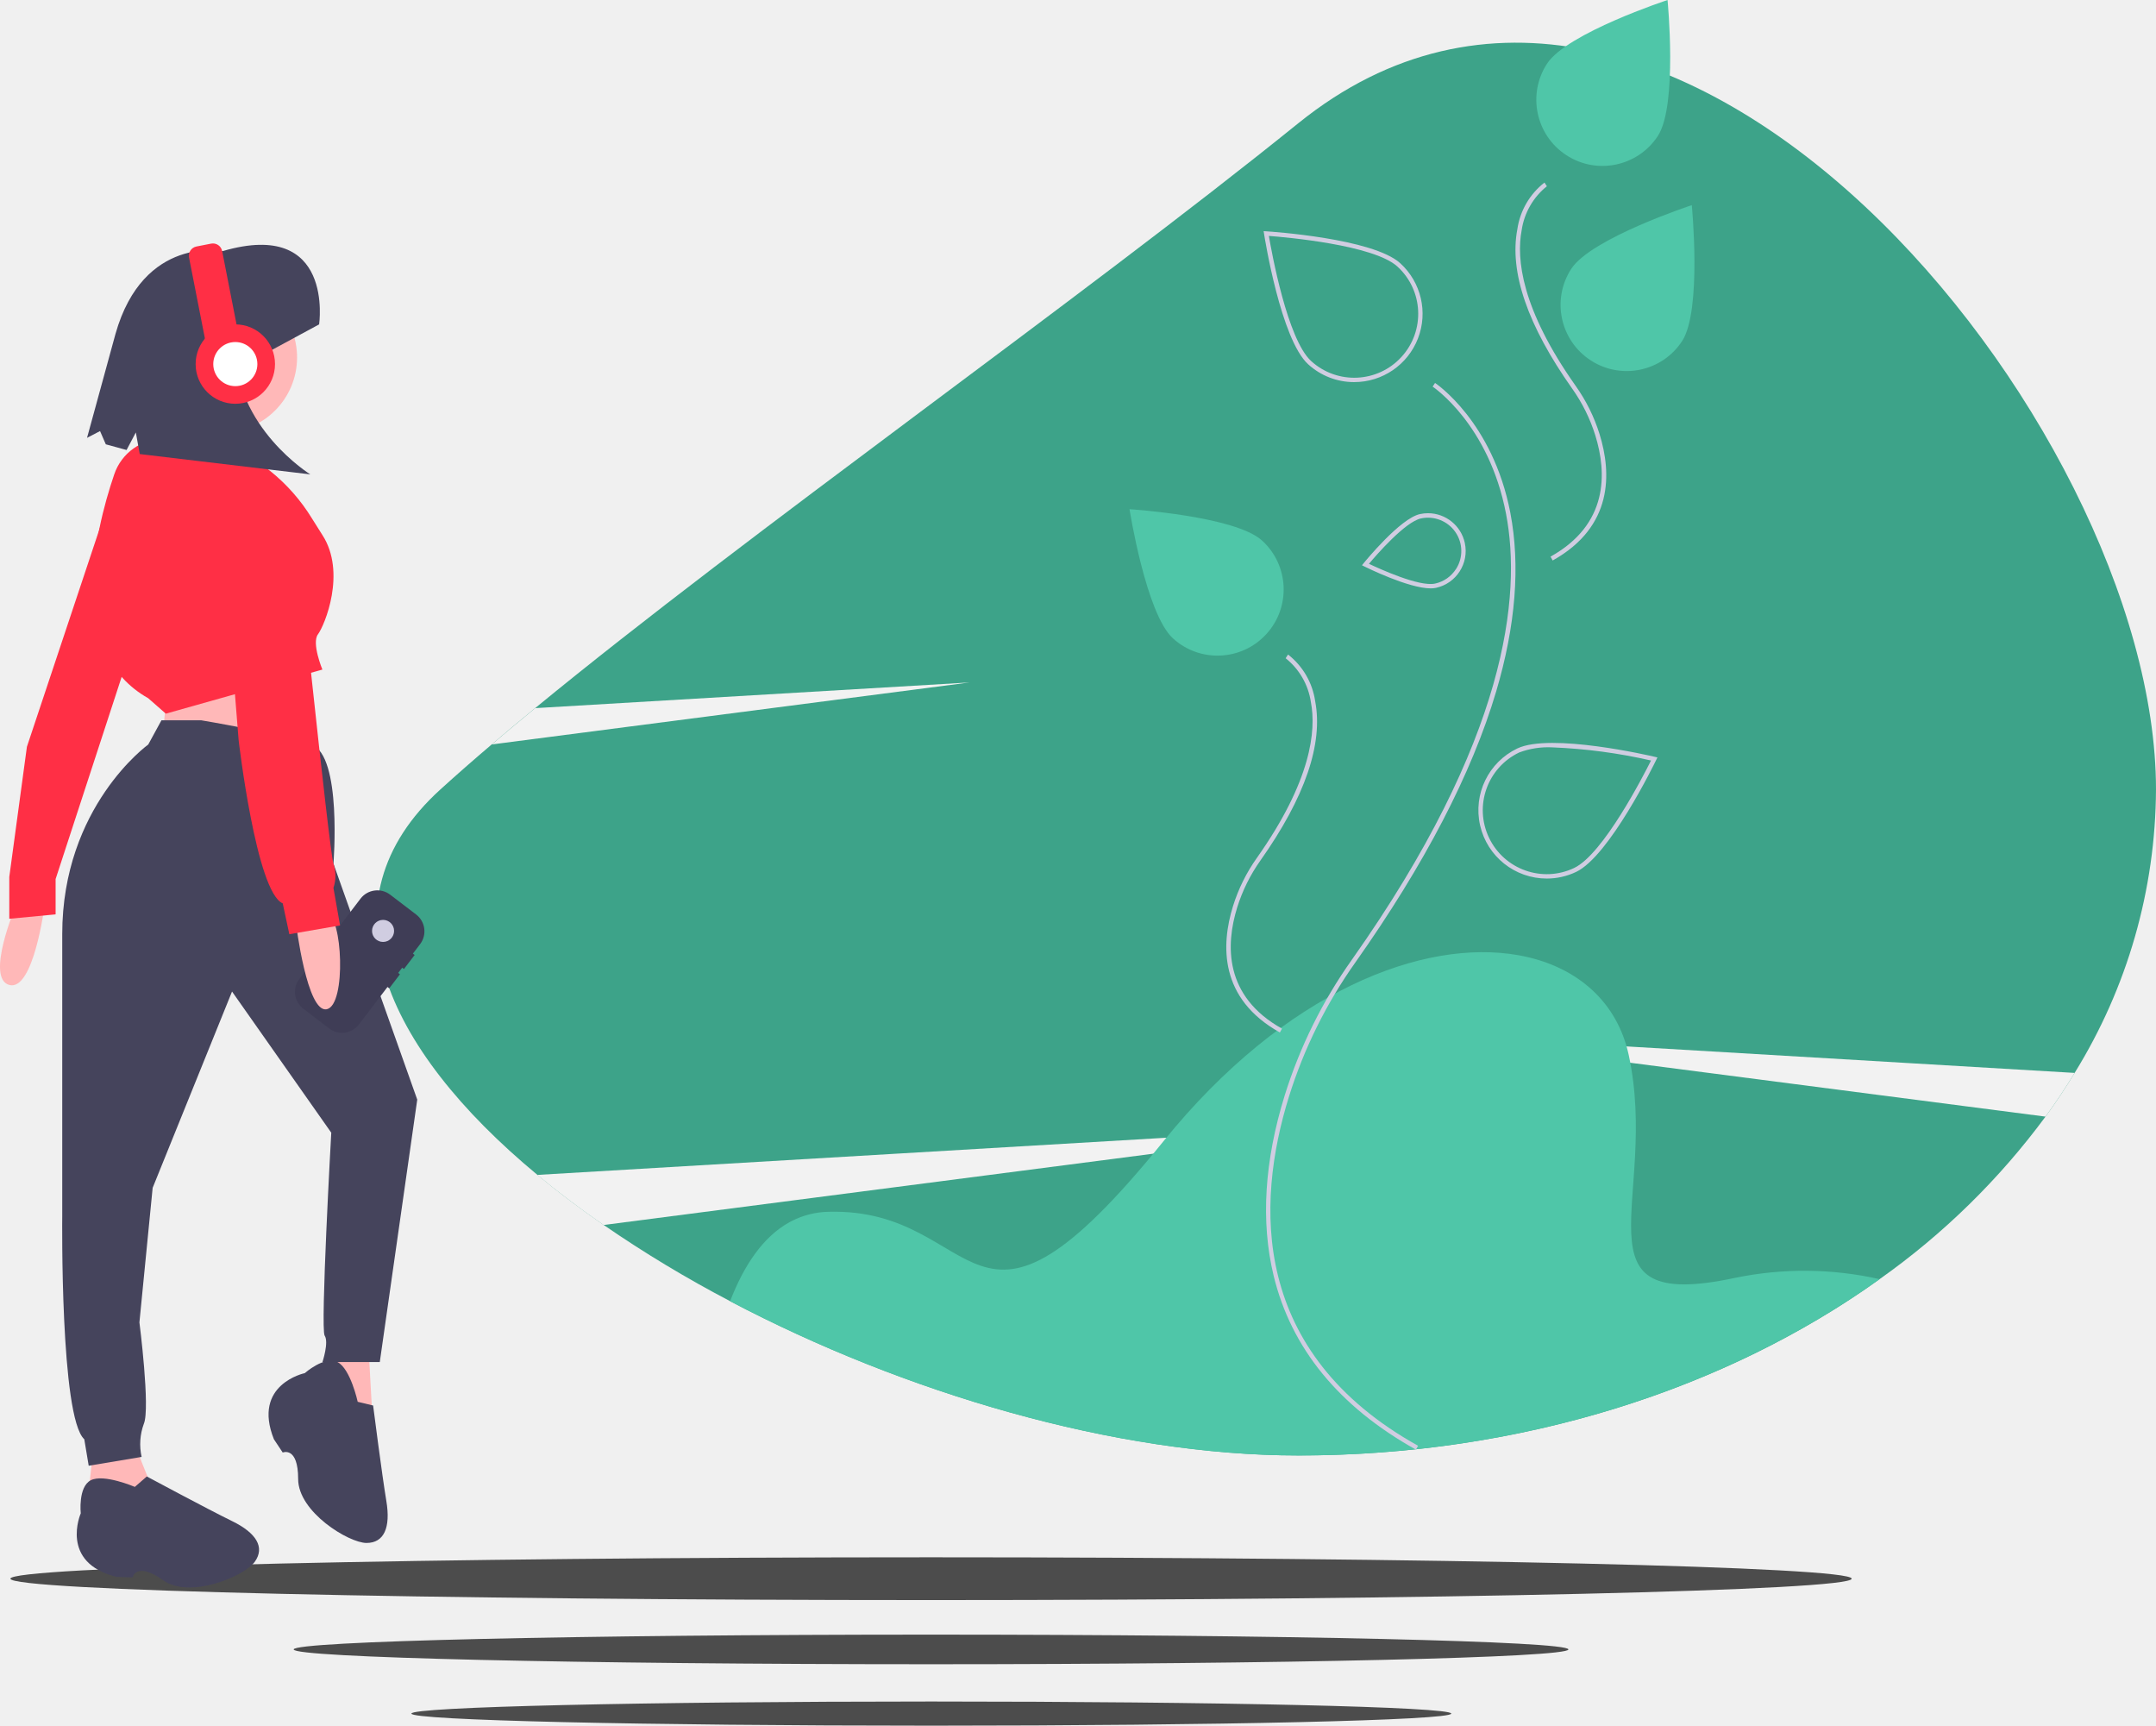
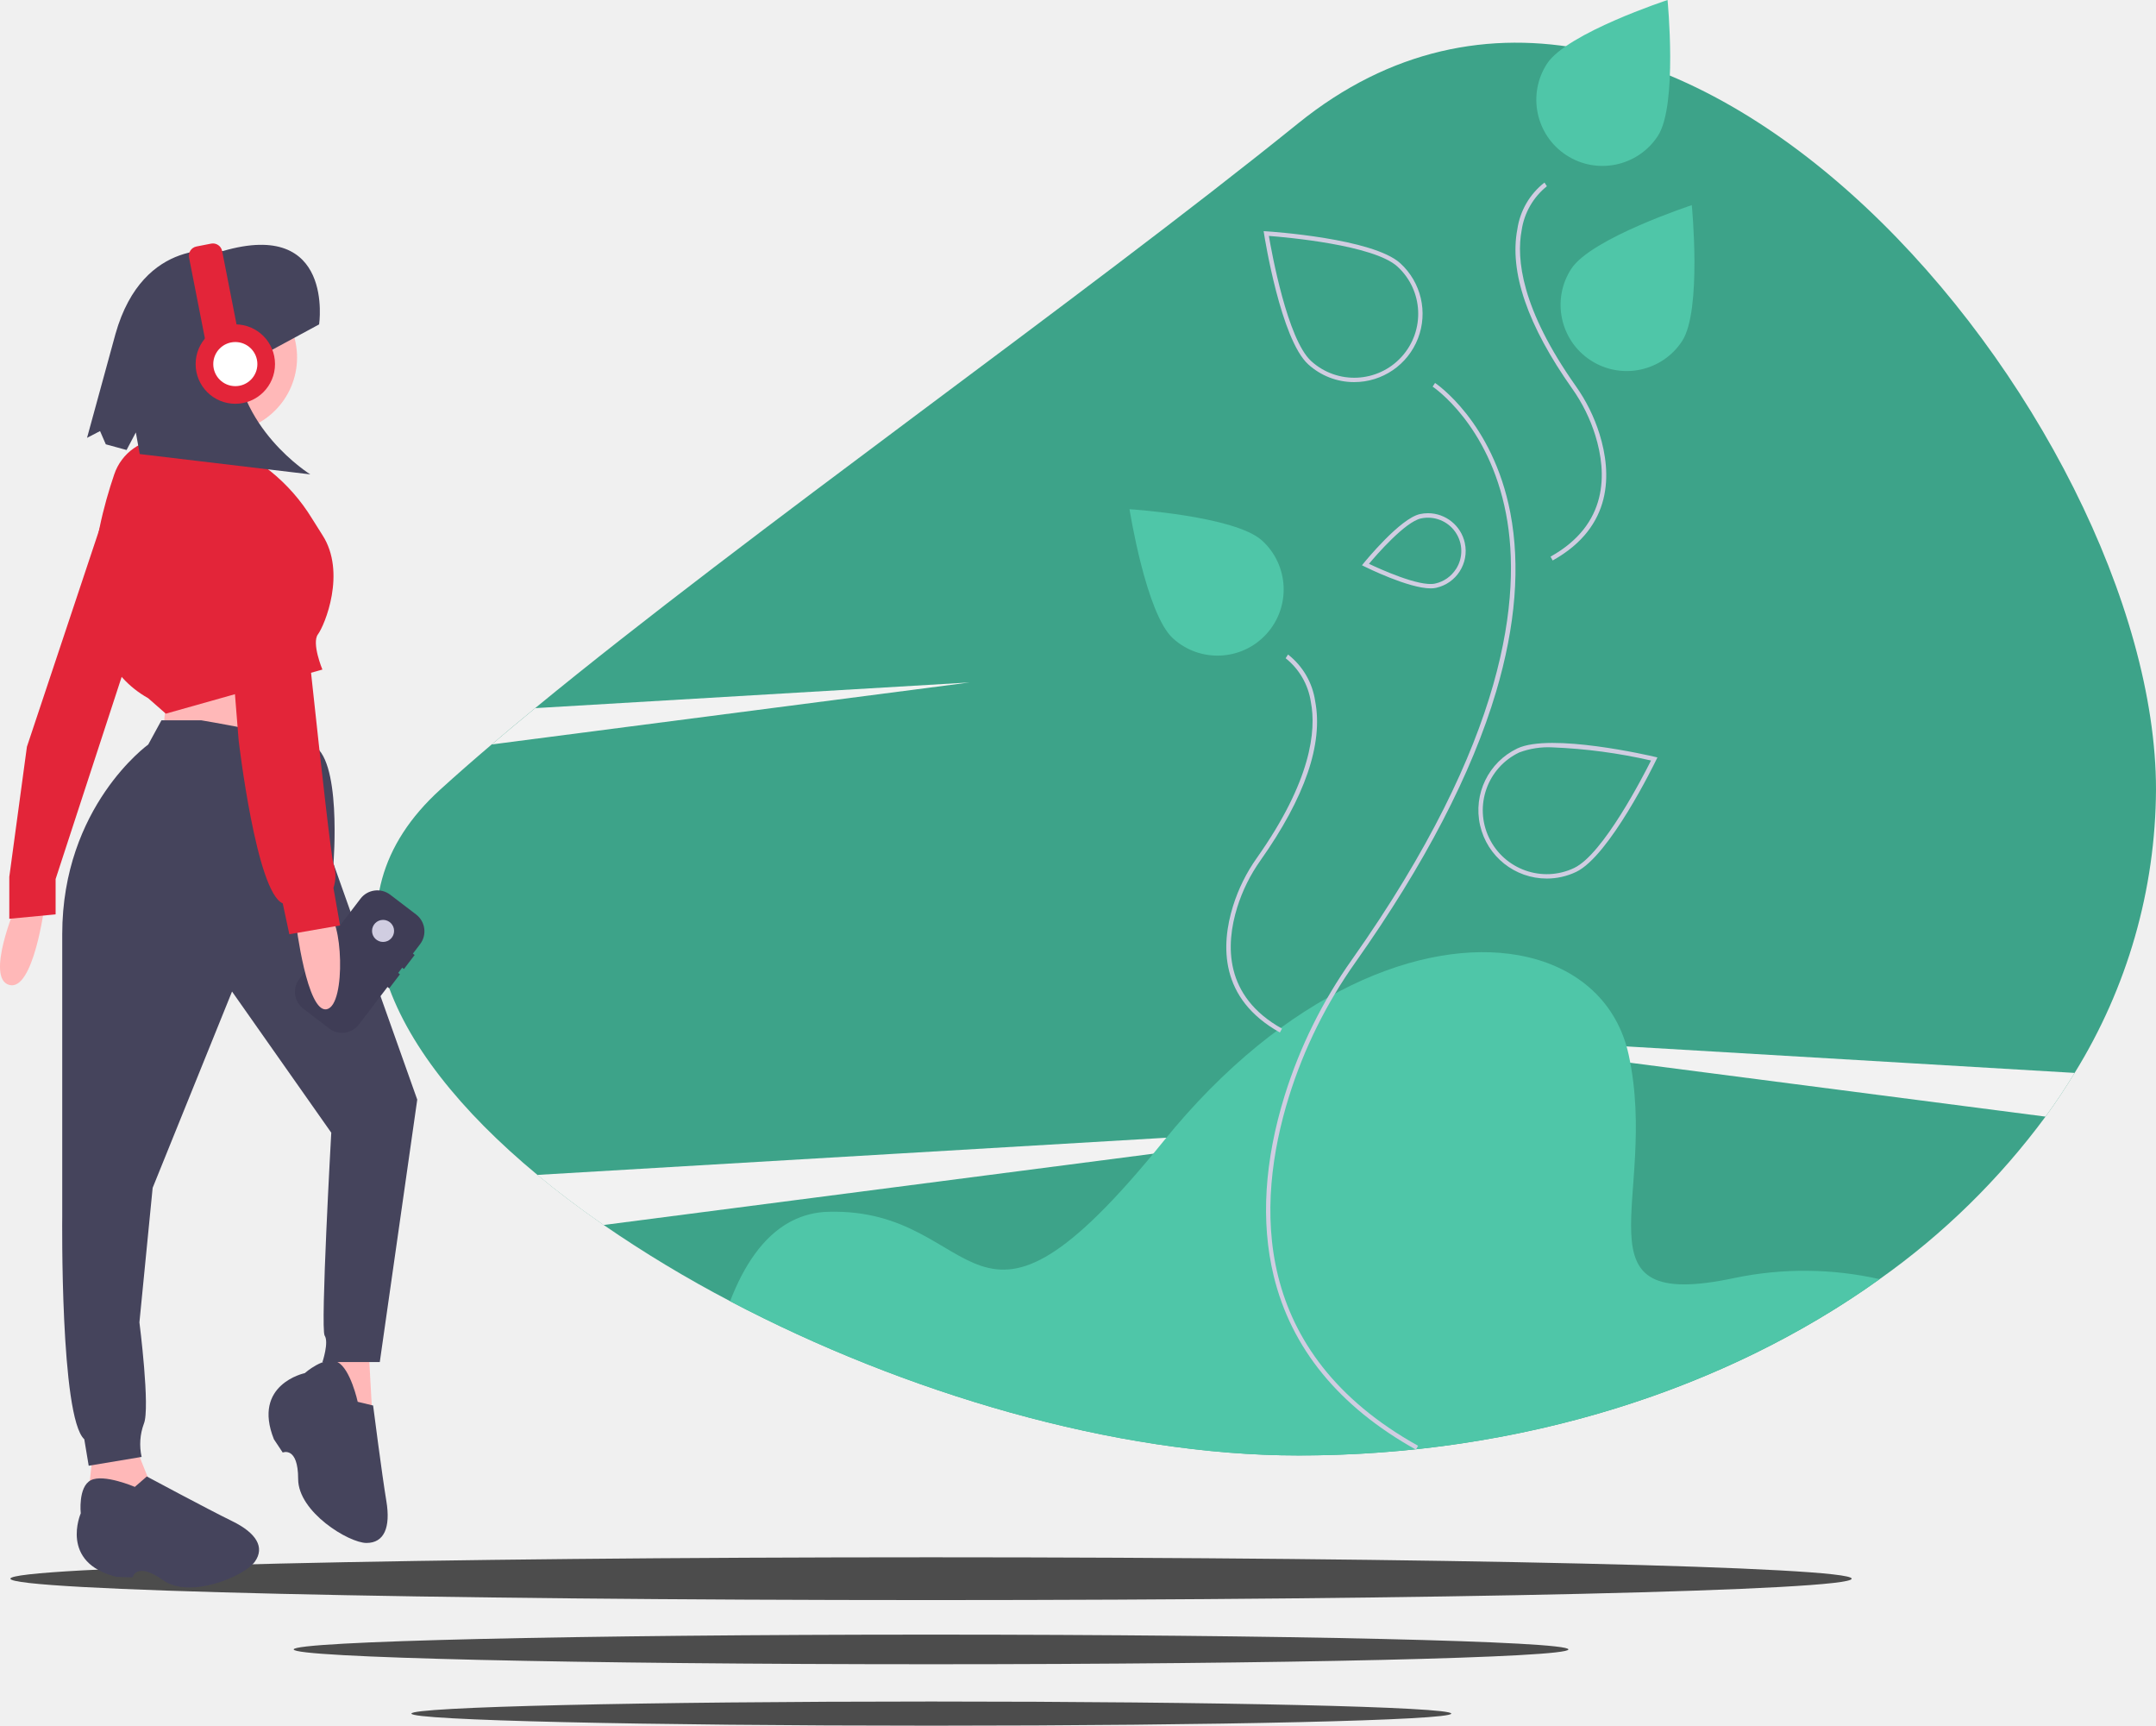
<svg xmlns="http://www.w3.org/2000/svg" width="316.259" height="253.086" viewBox="0 0 316.259 253.086">
  <defs>
-     <style>.a{fill:#3da389;}.b{fill:#f2f2f2;}.c{fill:#4fc6a8;}.d{fill:#d0cde1;}.e{fill:#4c4c4c;}.f{fill:#ffb8b8;}.g{fill:#ff2f45;}.h{fill:#45445c;}.i{fill:#fff;}.j{fill:#3f3d56;}</style>
+     <style>.a{fill:#3da389;}.b{fill:#f2f2f2;}.c{fill:#4fc6a8;}.d{fill:#d0cde1;}.e{fill:#4c4c4c;}.f{fill:#ffb8b8;}.g{fill:#E32539;}.h{fill:#45445c;}.i{fill:#fff;}.j{fill:#3f3d56;}</style>
  </defs>
  <path class="a" d="M542.882,187.673a79.646,79.646,0,0,1-11.936,41.578q-1.984,3.275-4.27,6.411A106.944,106.944,0,0,1,502.336,259.5q-.883.631-1.779,1.249l-.676.466q-1.412.956-2.856,1.883c-.3.194-.608.385-.912.576-.259.165-.521.327-.783.488q-4.207,2.6-8.7,4.92c-.327.168-.657.336-.987.5-.285.142-.569.288-.857.43-.2.1-.4.2-.6.3-.336.168-.676.333-1.016.495q-1.325.636-2.669,1.245c-.411.188-.825.375-1.242.556a.024.024,0,0,1-.013.006c-.414.184-.828.366-1.245.543-.382.165-.767.33-1.152.488q-1.737.733-3.5,1.417c-.243.1-.488.191-.734.285-.34.129-.676.259-1.019.385-.437.162-.87.323-1.307.482-.408.149-.815.294-1.226.44l-.087.029c-.411.146-.822.288-1.236.427q-3.193,1.1-6.479,2.051c-.275.081-.55.159-.825.236-.123.039-.249.074-.375.107-.32.091-.64.181-.964.268-.395.113-.792.22-1.194.323q-1.674.446-3.364.854c-.382.094-.76.184-1.142.272a.047.047,0,0,1-.023.006l-1.145.262c-.534.123-1.074.243-1.614.353-.624.136-1.252.265-1.883.395-.391.078-.783.155-1.174.23s-.786.152-1.177.223q-2.955.548-5.958.987c-.744.107-1.488.21-2.238.311-.459.061-.922.12-1.384.175-.4.048-.812.1-1.216.142s-.809.091-1.216.136h0c-.039.007-.078.01-.116.013-.663.071-1.329.136-2,.2-.391.039-.783.071-1.177.1-.353.032-.708.061-1.064.087q-1.6.131-3.2.223-.519.034-1.038.058c-.737.042-1.475.074-2.216.1-.307.013-.618.026-.925.036-.828.029-1.659.048-2.491.065q-.7.015-1.407.019-.835.01-1.669.01c-26.916,0-57.852-9.219-83.335-22.62a179.111,179.111,0,0,1-18.557-11.182c-3.448-2.384-6.7-4.836-9.723-7.346-22.516-18.664-32.263-40.171-14.213-56.539q3.493-3.168,7.527-6.6,3.052-2.6,6.372-5.324c31.528-25.9,79.851-59.867,111.929-85.767C471.124,46.331,542.882,133.722,542.882,187.673Z" transform="translate(-226.624 -71.899)" />
  <path class="b" d="M476.764,569.207l-13.272,1.721-.676.087-17.664,2.29-80.63,10.458c-3.448-2.384-6.7-4.836-9.723-7.346l92.272-5.454,15.96-.945.67-.039Z" transform="translate(-275.983 -404.105)" />
  <path class="b" d="M404.233,368.207l-70.1,9.093q3.052-2.6,6.372-5.324Z" transform="translate(-261.999 -268.121)" />
  <path class="b" d="M845.549,533.042q-1.984,3.275-4.269,6.411l-60.909-7.9-33.511-4.348,32.964,1.951Z" transform="translate(-541.227 -375.69)" />
  <path class="c" d="M610.844,538.454c-22.419,16.057-52.376,25.861-85.282,25.861-26.916,0-57.852-9.219-83.335-22.62,2.015-5.224,4.823-9.458,8.727-11.6.1-.055.2-.11.3-.158a12.337,12.337,0,0,1,5.382-1.362c22.966-.647,20.378,25.23,49.167-10.351,17.9-22.128,38.185-29.743,52.049-27.281.256.045.508.094.76.146,8.035,1.669,13.783,6.812,15.442,14.52,4.529,21.025-8.734,37.846,15.527,32.67A50.177,50.177,0,0,1,610.844,538.454Z" transform="translate(-335.133 -350.855)" />
  <path class="d" d="M707.258,388.857c-11.282-6.29-18.306-14.877-20.876-25.522-1.908-7.9-1.36-16.8,1.63-26.436a70.8,70.8,0,0,1,9.846-19.888c22.849-32.342,24.911-53.417,22.618-65.4-2.515-13.14-10.685-18.6-10.767-18.651l.353-.542c.084.055,8.469,5.639,11.044,19.046,1.484,7.729.786,16.542-2.076,26.195-3.562,12.013-10.508,25.379-20.644,39.727a70.166,70.166,0,0,0-9.757,19.706c-4.9,15.807-5.6,37.521,18.944,51.2Z" transform="translate(-499.558 -176.255)" />
  <path class="d" d="M675.11,410.985c-8.895-4.958-8.647-12.816-6.873-18.535a25.14,25.14,0,0,1,3.495-7.06c8-11.331,8.728-18.691,7.925-22.87a10.1,10.1,0,0,0-3.7-6.42l.353-.542a10.6,10.6,0,0,1,3.979,6.841c1.2,6.258-1.5,14.12-8.032,23.366a24.484,24.484,0,0,0-3.405,6.878c-1.7,5.49-1.946,13.032,6.57,17.779Z" transform="translate(-487.369 -259.564)" />
  <path class="d" d="M803.841,196.985l-.315-.565c8.516-4.747,8.273-12.288,6.57-17.779a24.479,24.479,0,0,0-3.405-6.878c-6.532-9.246-9.234-17.107-8.032-23.366a10.6,10.6,0,0,1,3.98-6.84l.353.542a10.165,10.165,0,0,0-3.7,6.446c-.794,4.177-.063,11.531,7.93,22.845a25.139,25.139,0,0,1,3.495,7.06C812.488,184.169,812.735,192.027,803.841,196.985Z" transform="translate(-576.082 -114.785)" />
  <path class="c" d="M836.674,171.723a9.7,9.7,0,0,1-16.255-10.6c2.929-4.489,17.671-9.327,17.671-9.327S839.6,167.234,836.674,171.723Z" transform="translate(-589.925 -121.709)" />
  <path class="c" d="M825.674,78.723a9.7,9.7,0,1,1-16.255-10.6c2.928-4.489,17.672-9.327,17.672-9.327S828.6,74.234,825.674,78.723Z" transform="translate(-582.483 -58.792)" />
  <path class="d" d="M807.435,397.668c-.621-.146-15.271-3.552-20.155-1.226a10.028,10.028,0,0,0,4.328,19.081,9.863,9.863,0,0,0,2.167-.239,10.067,10.067,0,0,0,2.128-.734c4.884-2.329,11.47-15.85,11.748-16.426l.178-.362Zm-11.81,16.3a9.38,9.38,0,1,1-8.067-16.937,12.1,12.1,0,0,1,4.865-.747,78.771,78.771,0,0,1,14.465,1.928C805.785,400.421,799.876,411.94,795.625,413.965Z" transform="translate(-564.704 -286.676)" />
  <path class="d" d="M697.47,185.732a9.987,9.987,0,0,1-6.752-2.613c-4-3.646-6.371-18.5-6.471-19.128l-.062-.4.4.026c.637.041,15.645,1.037,19.643,4.682h0a10.023,10.023,0,0,1-6.761,17.432Zm-12.516-21.439c.414,2.436,2.722,15.177,6.2,18.349A9.381,9.381,0,1,0,703.8,168.777h0C700.317,165.606,687.417,164.48,684.954,164.292Z" transform="translate(-498.825 -129.692)" />
  <path class="c" d="M642.813,294.267a9.7,9.7,0,1,1-13.077,14.341c-3.96-3.611-6.369-18.94-6.369-18.94S638.853,290.656,642.813,294.267Z" transform="translate(-457.68 -214.988)" />
  <path class="d" d="M743.874,295.847a5.547,5.547,0,0,0-5.4-4.37,5.668,5.668,0,0,0-1.184.129c-2.892.627-8.031,6.925-8.248,7.191l-.256.314.362.181c.284.142,6.476,3.209,9.717,3.209a3.575,3.575,0,0,0,.77-.074,5.536,5.536,0,0,0,4.237-6.579Zm-1.3,3.817A4.837,4.837,0,0,1,739.5,301.8c-2.323.5-8.164-2.177-9.691-2.9,1.087-1.294,5.3-6.149,7.624-6.654a4.889,4.889,0,0,1,5.143,7.427Z" transform="translate(-529 -216.211)" />
  <ellipse class="e" cx="135.047" cy="3.137" rx="135.047" ry="3.137" transform="translate(1.526 228.392)" />
  <ellipse class="e" cx="93.494" cy="2.172" rx="93.494" ry="2.172" transform="translate(43.079 239.732)" />
  <ellipse class="e" cx="76.267" cy="1.771" rx="76.267" ry="1.771" transform="translate(60.348 249.543)" />
  <path class="f" d="M113.476,469.367s-4.529,10.674-.97,11.645,5.175-11.645,5.175-11.645Z" transform="translate(-111.142 -336.56)" />
  <path class="g" d="M18.61,229.075,6.8,264.495,4.216,283.579v6.146l6.793-.647V283.9l10.674-32.67Z" transform="translate(-2.852 -154.977)" />
  <path class="f" d="M185,361.254l-.647,7.116,20.7,1.294v-15.85C205.06,351.873,185,361.254,185,361.254Z" transform="translate(-160.675 -258.205)" />
  <path class="f" d="M151.328,715.465l-.97,9.057,10.674-.97s-2.911-7.116-3.235-8.087S151.328,715.465,151.328,715.465Z" transform="translate(-137.673 -502.761)" />
  <path class="f" d="M149.51,606.575l-1.294,8.733,6.793,4.852-.647-11.645Z" transform="translate(-100.273 -410.368)" />
  <path class="h" d="M159.72,385.367H153.9l-1.941,3.558s-12.615,9.057-12.615,27.818v41.4s-.323,29.435,3.235,32.67l.355,2.132.292,1.75,7.763-1.294a8.6,8.6,0,0,1,.324-4.852c.97-2.264-.647-14.879-.647-14.879l1.941-19.732,11.645-28.788,14.556,20.7s-1.617,28.789-.97,29.759-.323,3.882-.323,3.882h8.41L191.42,441l-12.292-34.611s1.294-15.85-3.235-17.467S159.72,385.367,159.72,385.367Z" transform="translate(-130.215 -279.731)" />
  <path class="h" d="M246,681.734s-1.059-4.852-2.956-5.822-4.807,1.617-4.807,1.617-7.763,1.617-4.528,9.7L235,689.174s2.264-.97,2.264,3.882,7.44,9.38,10.027,9.38,3.558-2.264,2.911-6.146-1.941-14.012-1.941-14.012Z" transform="translate(-193.529 -476.147)" />
  <path class="h" d="M154.459,729.749s-4.565-1.955-6.456-.975-1.475,4.853-1.475,4.853-3.192,7.259,5.27,9.322l2.331.074s.525-2.407,4.475.411,11.957-.608,13.46-2.715.223-4.212-3.312-5.939-12.534-6.558-12.534-6.558Z" transform="translate(-134.682 -511.683)" />
  <ellipse class="f" cx="10.998" cy="10.998" rx="10.998" ry="10.998" transform="translate(21.58 41.428)" />
  <path class="f" d="M77.157,175.575l-1.941,12.292,11.645.97,1.294-12.292Z" transform="translate(-50.886 -118.782)" />
  <path class="g" d="M185.426,269.415a26.985,26.985,0,0,0-14.074-11.37c-.9-.313-5.048-.256-7.549-.292a7.67,7.67,0,0,0-7.37,5.21c-3,8.81-6.957,26.094,4.984,32.834L164,298.061l22.966-6.469s-1.617-3.882-.647-5.175,4.205-9.057.647-14.556C186.416,271,185.9,270.185,185.426,269.415Z" transform="translate(-139.675 -193.395)" />
  <path class="h" d="M184.656,181.461s2.3-15.548-14.137-10.75c0,0-11.63-2.365-15.737,12.159L150.613,198.1l1.908-.992.844,1.942,3.046.834,1.36-2.574.573,3.169,25.019,2.98s-11.1-6.855-11.049-18.758l2.1,2.3Z" transform="translate(-137.845 -133.887)" />
  <path class="g" d="M1.379,0H3.57A1.379,1.379,0,0,1,4.949,1.379V16.82H0V1.379A1.379,1.379,0,0,1,1.379,0Z" transform="translate(27.464 36.417) rotate(-11.102)" />
  <ellipse class="g" cx="5.822" cy="5.822" rx="5.822" ry="5.822" transform="translate(28.697 47.574)" />
  <ellipse class="i" cx="3.235" cy="3.235" rx="3.235" ry="3.235" transform="translate(31.284 50.162)" />
  <path class="j" d="M260.879,474.021l1.569-2.058-.257-.2,1.057-1.388a3.107,3.107,0,0,0-.588-4.355l-3.8-2.9a3.107,3.107,0,0,0-4.355.588l-8.977,11.78a3.107,3.107,0,0,0,.588,4.355l3.8,2.9a3.107,3.107,0,0,0,4.355-.588l4.194-5.5.257.2,1.569-2.058-.257-.2.588-.772Z" transform="translate(-201.625 -331.906)" />
  <ellipse class="d" cx="1.617" cy="1.617" rx="1.617" ry="1.617" transform="translate(54.574 134.91)" />
  <path class="f" d="M245.358,474.661s1.617,13.262,4.529,12.615,2.264-13.909,0-13.909A10.6,10.6,0,0,0,245.358,474.661Z" transform="translate(-201.944 -339.266)" />
  <path class="g" d="M212.626,277.03a25.938,25.938,0,0,0-.647,10.028c.647,6.146,2.264,26.848,2.264,26.848s2.588,22.319,6.469,23.937l.97,4.529,7.44-1.294-.97-5.5a5.6,5.6,0,0,0,0-3.558c-.647-1.941-5.822-52.078-5.822-52.078S221.036,272.178,212.626,277.03Z" transform="translate(-179.239 -205.358)" />
</svg>
